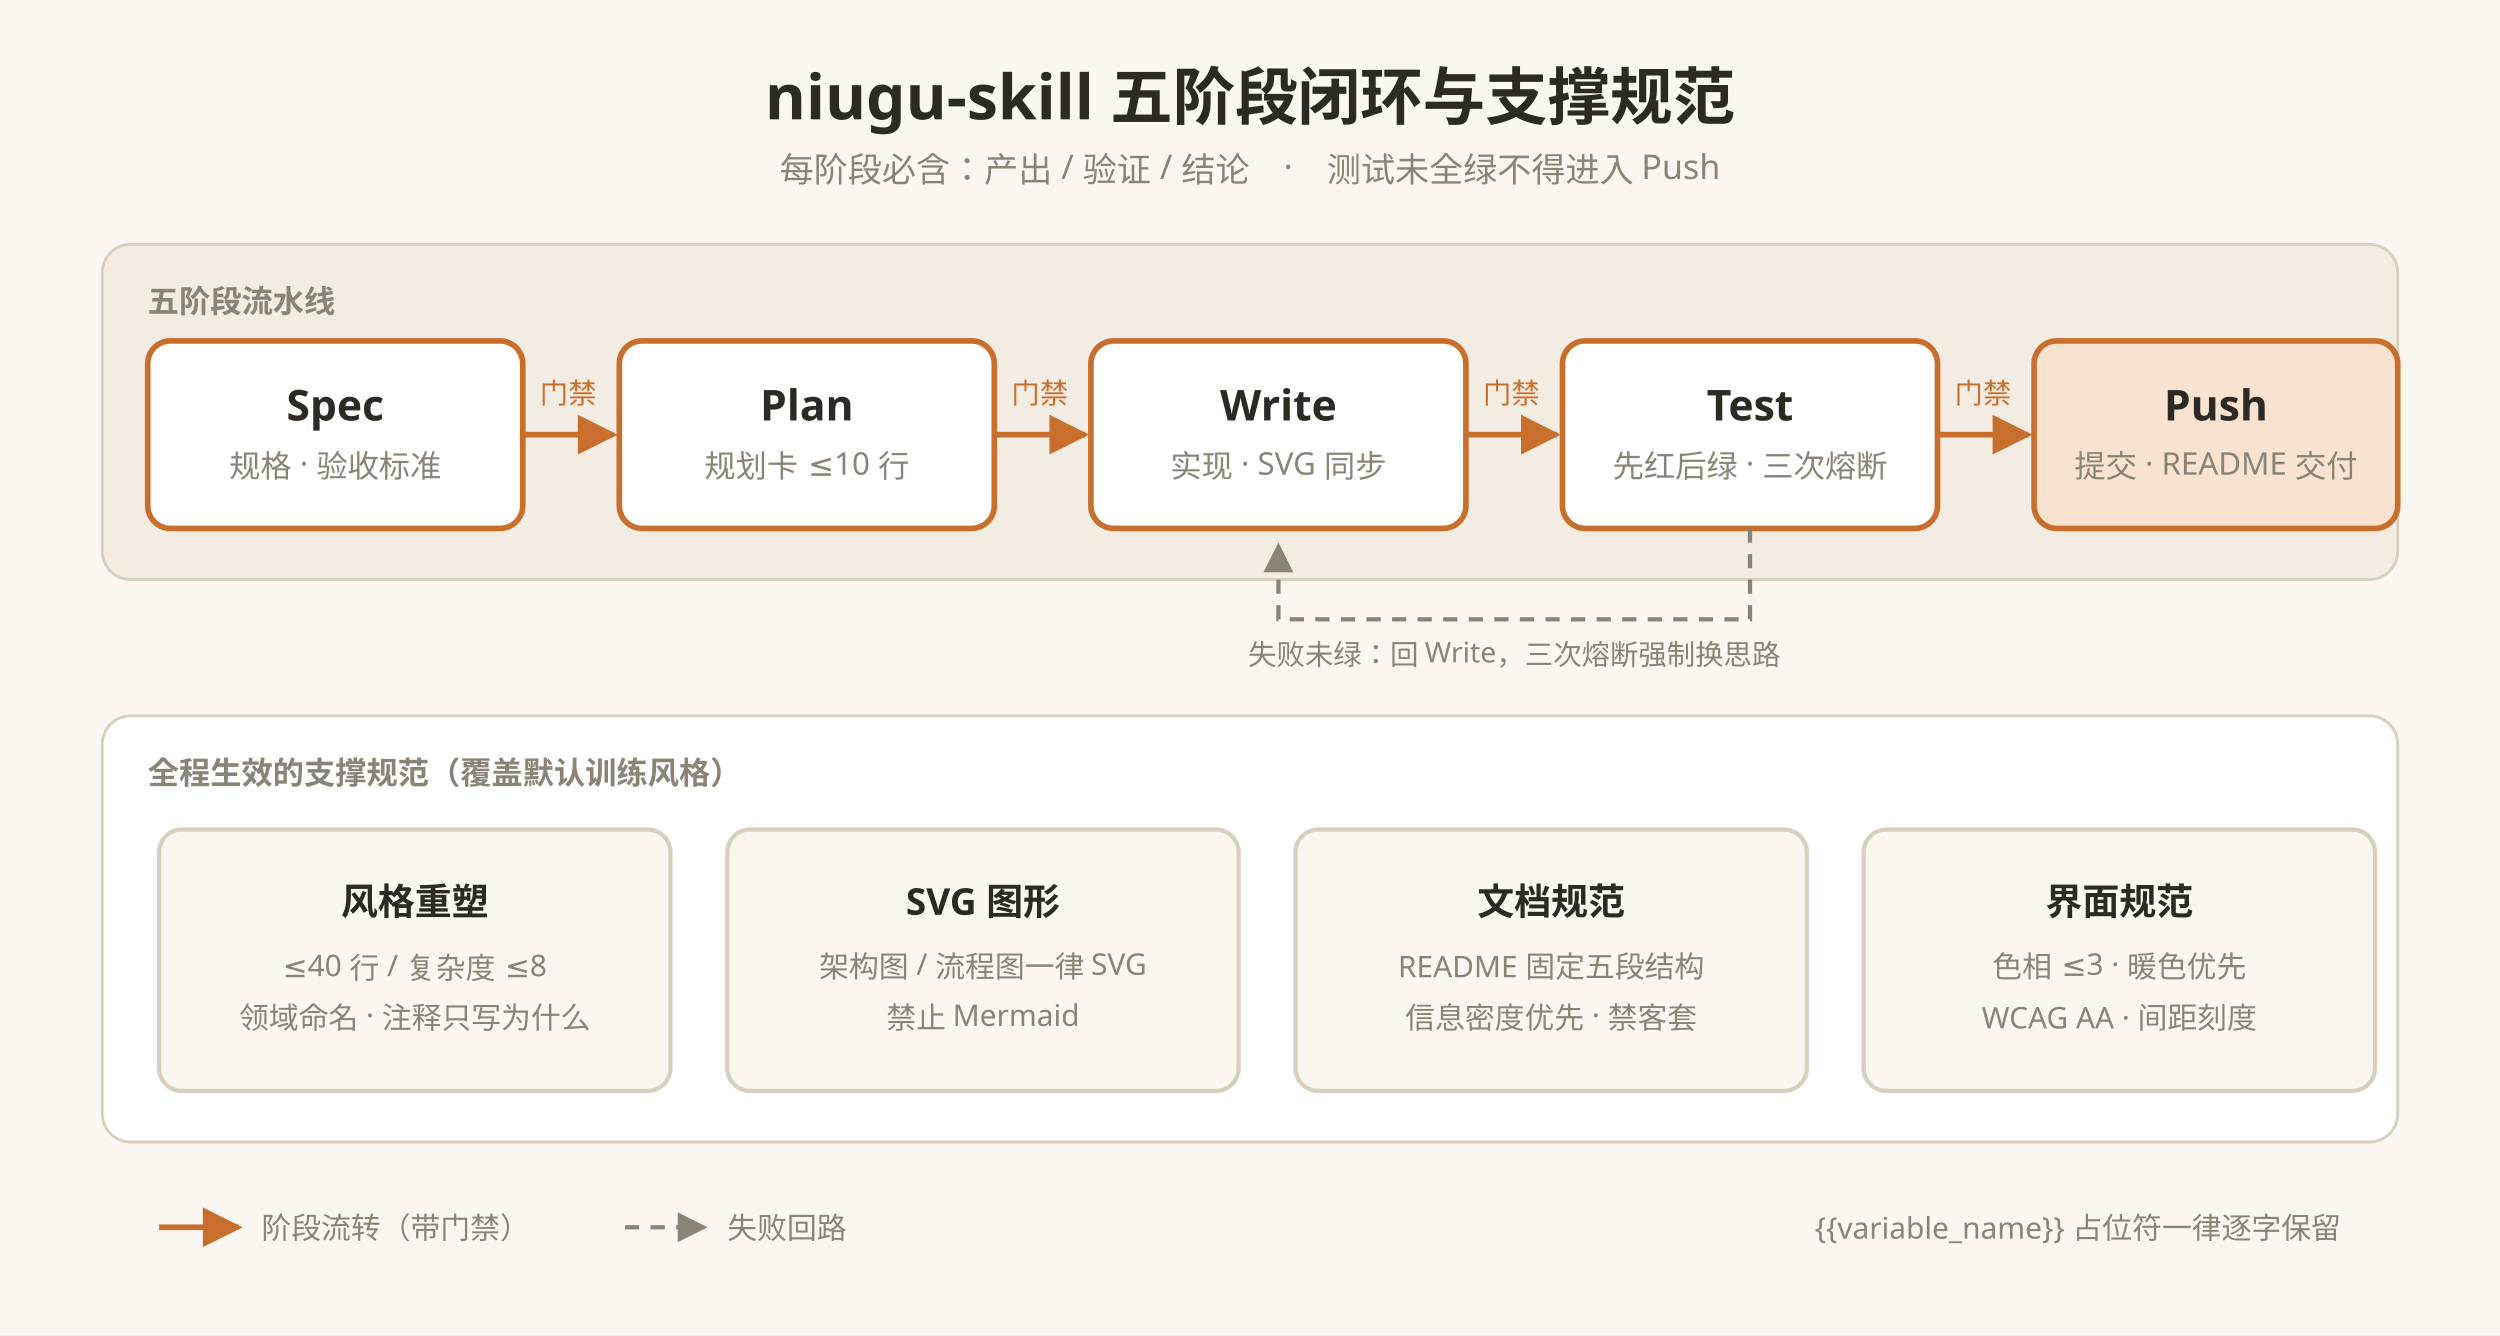
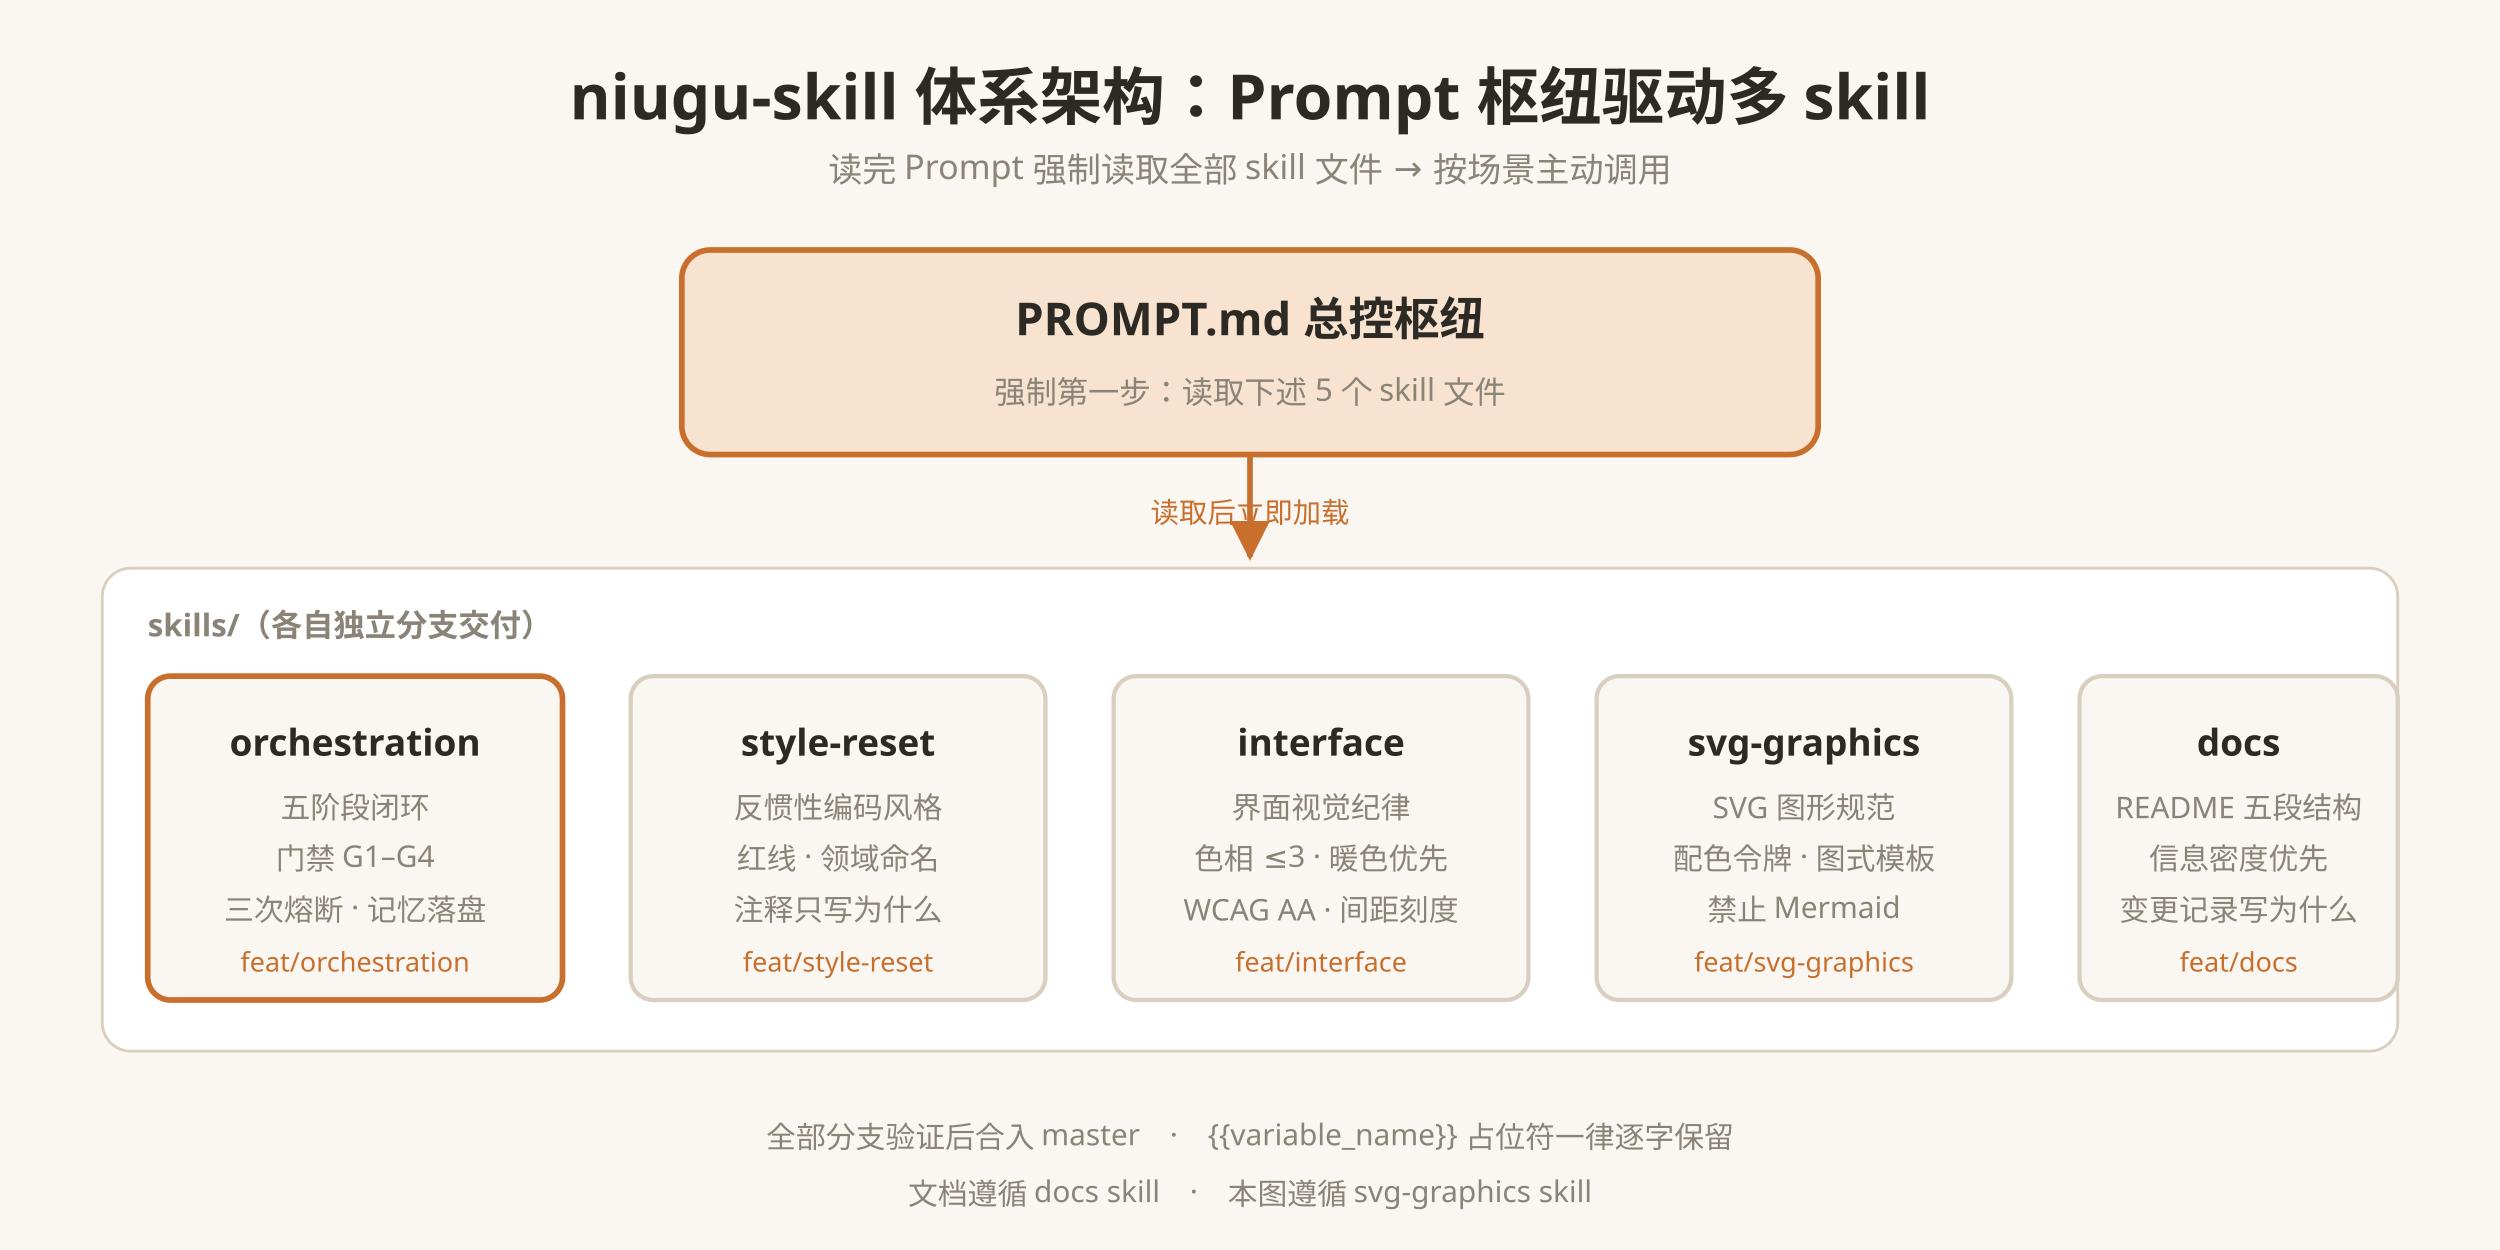
- <svg xmlns="http://www.w3.org/2000/svg" viewBox="0 0 880 470" font-family="'Segoe UI', 'PingFang SC', 'Microsoft YaHei', sans-serif">
+ <svg xmlns="http://www.w3.org/2000/svg" viewBox="0 0 880 440" font-family="'Segoe UI', 'PingFang SC', 'Microsoft YaHei', sans-serif">
  <defs>
    <marker id="arrow" viewBox="0 0 10 10" refX="9" refY="5" markerWidth="7" markerHeight="7" orient="auto-start-reverse">
      <path d="M 0 0 L 10 5 L 0 10 z" fill="#c96f2e" />
    </marker>
-     <marker id="arrowLoop" viewBox="0 0 10 10" refX="9" refY="5" markerWidth="7" markerHeight="7" orient="auto-start-reverse">
-       <path d="M 0 0 L 10 5 L 0 10 z" fill="#8a8378" />
-     </marker>
  </defs>
-   <rect x="0" y="0" width="880" height="470" fill="#faf7f2" />
-   <text x="440" y="42" text-anchor="middle" font-size="22" font-weight="700" fill="#2d2a26">niugu-skill 五阶段闭环与支撑规范</text>
-   <text x="440" y="64" text-anchor="middle" font-size="12" fill="#8a8378">每阶段必含：产出 / 验证 / 结论　·　测试未全绿不得进入 Push</text>
-   <rect x="36" y="86" width="808" height="118" fill="#f3ece2" stroke="#d8cfbe" stroke-width="1" rx="10" />
-   <text x="52" y="110" font-size="11" font-weight="700" fill="#8a8378">五阶段流水线</text>
-   <rect x="52" y="120" width="132" height="66" fill="#ffffff" stroke="#c96f2e" stroke-width="2" rx="8" />
-   <text x="118" y="148" text-anchor="middle" font-size="15" font-weight="700" fill="#2d2a26">Spec</text>
-   <text x="118" y="168" text-anchor="middle" font-size="11" fill="#8a8378">规格 · 验收标准</text>
-   <line x1="184" y1="153" x2="216" y2="153" stroke="#c96f2e" stroke-width="2" marker-end="url(#arrow)" />
-   <text x="200" y="142" text-anchor="middle" font-size="10" fill="#c96f2e">门禁</text>
-   <rect x="218" y="120" width="132" height="66" fill="#ffffff" stroke="#c96f2e" stroke-width="2" rx="8" />
-   <text x="284" y="148" text-anchor="middle" font-size="15" font-weight="700" fill="#2d2a26">Plan</text>
-   <text x="284" y="168" text-anchor="middle" font-size="11" fill="#8a8378">规划卡 ≤10 行</text>
-   <line x1="350" y1="153" x2="382" y2="153" stroke="#c96f2e" stroke-width="2" marker-end="url(#arrow)" />
-   <text x="366" y="142" text-anchor="middle" font-size="10" fill="#c96f2e">门禁</text>
-   <rect x="384" y="120" width="132" height="66" fill="#ffffff" stroke="#c96f2e" stroke-width="2" rx="8" />
-   <text x="450" y="148" text-anchor="middle" font-size="15" font-weight="700" fill="#2d2a26">Write</text>
-   <text x="450" y="168" text-anchor="middle" font-size="11" fill="#8a8378">实现 · SVG 同步</text>
-   <line x1="516" y1="153" x2="548" y2="153" stroke="#c96f2e" stroke-width="2" marker-end="url(#arrow)" />
-   <text x="532" y="142" text-anchor="middle" font-size="10" fill="#c96f2e">门禁</text>
-   <rect x="550" y="120" width="132" height="66" fill="#ffffff" stroke="#c96f2e" stroke-width="2" rx="8" />
-   <text x="616" y="148" text-anchor="middle" font-size="15" font-weight="700" fill="#2d2a26">Test</text>
-   <text x="616" y="168" text-anchor="middle" font-size="11" fill="#8a8378">先红后绿 · 三次熔断</text>
-   <line x1="682" y1="153" x2="714" y2="153" stroke="#c96f2e" stroke-width="2" marker-end="url(#arrow)" />
-   <text x="698" y="142" text-anchor="middle" font-size="10" fill="#c96f2e">门禁</text>
-   <rect x="716" y="120" width="128" height="66" fill="#f7e3cf" stroke="#c96f2e" stroke-width="2" rx="8" />
-   <text x="780" y="148" text-anchor="middle" font-size="15" font-weight="700" fill="#2d2a26">Push</text>
-   <text x="780" y="168" text-anchor="middle" font-size="11" fill="#8a8378">提交 · README 交付</text>
-   <path d="M 616 186 L 616 218 L 450 218 L 450 192" fill="none" stroke="#8a8378" stroke-width="1.5" stroke-dasharray="5 4" marker-end="url(#arrowLoop)" />
-   <text x="533" y="234" text-anchor="middle" font-size="10" fill="#8a8378">失败未绿：回 Write，三次熔断强制换思路</text>
-   <rect x="36" y="252" width="808" height="150" fill="#ffffff" stroke="#d8cfbe" stroke-width="1" rx="10" />
-   <text x="52" y="276" font-size="11" font-weight="700" fill="#8a8378">全程生效的支撑规范（覆盖默认训练风格）</text>
-   <rect x="56" y="292" width="180" height="92" fill="#faf7f2" stroke="#d8cfbe" stroke-width="1.5" rx="8" />
-   <text x="146" y="322" text-anchor="middle" font-size="13" font-weight="700" fill="#2d2a26">风格重塑</text>
-   <text x="146" y="344" text-anchor="middle" font-size="10.5" fill="#8a8378">≤40 行 / 复杂度 ≤8</text>
-   <text x="146" y="362" text-anchor="middle" font-size="10.5" fill="#8a8378">领域命名 · 注释只写为什么</text>
-   <rect x="256" y="292" width="180" height="92" fill="#faf7f2" stroke="#d8cfbe" stroke-width="1.5" rx="8" />
-   <text x="346" y="322" text-anchor="middle" font-size="13" font-weight="700" fill="#2d2a26">SVG 图形</text>
-   <text x="346" y="344" text-anchor="middle" font-size="10.5" fill="#8a8378">架构图 / 流程图一律 SVG</text>
-   <text x="346" y="362" text-anchor="middle" font-size="10.5" fill="#8a8378">禁止 Mermaid</text>
-   <rect x="456" y="292" width="180" height="92" fill="#faf7f2" stroke="#d8cfbe" stroke-width="1.5" rx="8" />
-   <text x="546" y="322" text-anchor="middle" font-size="13" font-weight="700" fill="#2d2a26">文档规范</text>
-   <text x="546" y="344" text-anchor="middle" font-size="10.5" fill="#8a8378">README 固定五段结构</text>
-   <text x="546" y="362" text-anchor="middle" font-size="10.5" fill="#8a8378">信息密度优先 · 禁客套</text>
-   <rect x="656" y="292" width="180" height="92" fill="#faf7f2" stroke="#d8cfbe" stroke-width="1.5" rx="8" />
-   <text x="746" y="322" text-anchor="middle" font-size="13" font-weight="700" fill="#2d2a26">界面规范</text>
-   <text x="746" y="344" text-anchor="middle" font-size="10.5" fill="#8a8378">色相 ≤3 · 暖色优先</text>
-   <text x="746" y="362" text-anchor="middle" font-size="10.5" fill="#8a8378">WCAG AA · 间距刻度</text>
-   <line x1="56" y1="432" x2="84" y2="432" stroke="#c96f2e" stroke-width="2" marker-end="url(#arrow)" />
-   <text x="92" y="436" font-size="10.5" fill="#8a8378">阶段流转（带门禁）</text>
-   <line x1="220" y1="432" x2="248" y2="432" stroke="#8a8378" stroke-width="1.5" stroke-dasharray="5 4" marker-end="url(#arrowLoop)" />
-   <text x="256" y="436" font-size="10.5" fill="#8a8378">失败回路</text>
-   <text x="824" y="436" text-anchor="end" font-size="10.5" fill="#8a8378">{{variable_name}} 占位符一律逐字保留</text>
+   <rect x="0" y="0" width="880" height="440" fill="#faf7f2" />
+   <text x="440" y="42" text-anchor="middle" font-size="22" font-weight="700" fill="#2d2a26">niugu-skill 体系架构：Prompt 枢纽驱动多 skill</text>
+   <text x="440" y="64" text-anchor="middle" font-size="12" fill="#8a8378">读完 Prompt 强制读取全部 skill 文件 → 按场景主动调用</text>
+   <rect x="240" y="88" width="400" height="72" fill="#f7e3cf" stroke="#c96f2e" stroke-width="2" rx="10" />
+   <text x="440" y="118" text-anchor="middle" font-size="16" font-weight="700" fill="#2d2a26">PROMPT.md 总控枢纽</text>
+   <text x="440" y="142" text-anchor="middle" font-size="11" fill="#8a8378">强制第一步：读取下述 5 个 skill 文件</text>
+   <line x1="440" y1="160" x2="440" y2="196" stroke="#c96f2e" stroke-width="2" marker-end="url(#arrow)" />
+   <text x="440" y="184" text-anchor="middle" font-size="10" fill="#c96f2e">读取后立即加载</text>
+   <rect x="36" y="200" width="808" height="170" fill="#ffffff" stroke="#d8cfbe" stroke-width="1" rx="10" />
+   <text x="52" y="224" font-size="11" font-weight="700" fill="#8a8378">skills/（各自独立分支交付）</text>
+   <rect x="52" y="238" width="146" height="114" fill="#faf7f2" stroke="#c96f2e" stroke-width="2" rx="8" />
+   <text x="125" y="266" text-anchor="middle" font-size="13" font-weight="700" fill="#2d2a26">orchestration</text>
+   <text x="125" y="288" text-anchor="middle" font-size="10.5" fill="#8a8378">五阶段闭环</text>
+   <text x="125" y="306" text-anchor="middle" font-size="10.5" fill="#8a8378">门禁 G1–G4</text>
+   <text x="125" y="324" text-anchor="middle" font-size="10.5" fill="#8a8378">三次熔断 · 记忆落盘</text>
+   <text x="125" y="342" text-anchor="middle" font-size="9.5" fill="#c96f2e">feat/orchestration</text>
+   <rect x="222" y="238" width="146" height="114" fill="#faf7f2" stroke="#d8cfbe" stroke-width="1.5" rx="8" />
+   <text x="295" y="266" text-anchor="middle" font-size="13" font-weight="700" fill="#2d2a26">style-reset</text>
+   <text x="295" y="288" text-anchor="middle" font-size="10.5" fill="#8a8378">反惯性编码风格</text>
+   <text x="295" y="306" text-anchor="middle" font-size="10.5" fill="#8a8378">红线 · 领域命名</text>
+   <text x="295" y="324" text-anchor="middle" font-size="10.5" fill="#8a8378">注释只写为什么</text>
+   <text x="295" y="342" text-anchor="middle" font-size="9.5" fill="#c96f2e">feat/style-reset</text>
+   <rect x="392" y="238" width="146" height="114" fill="#faf7f2" stroke="#d8cfbe" stroke-width="1.5" rx="8" />
+   <text x="465" y="266" text-anchor="middle" font-size="13" font-weight="700" fill="#2d2a26">interface</text>
+   <text x="465" y="288" text-anchor="middle" font-size="10.5" fill="#8a8378">界面视觉纪律</text>
+   <text x="465" y="306" text-anchor="middle" font-size="10.5" fill="#8a8378">色相 ≤3 · 暖色优先</text>
+   <text x="465" y="324" text-anchor="middle" font-size="10.5" fill="#8a8378">WCAG AA · 间距刻度</text>
+   <text x="465" y="342" text-anchor="middle" font-size="9.5" fill="#c96f2e">feat/interface</text>
+   <rect x="562" y="238" width="146" height="114" fill="#faf7f2" stroke="#d8cfbe" stroke-width="1.5" rx="8" />
+   <text x="635" y="266" text-anchor="middle" font-size="13" font-weight="700" fill="#2d2a26">svg-graphics</text>
+   <text x="635" y="288" text-anchor="middle" font-size="10.5" fill="#8a8378">SVG 图形规范</text>
+   <text x="635" y="306" text-anchor="middle" font-size="10.5" fill="#8a8378">配色令牌 · 图式模板</text>
+   <text x="635" y="324" text-anchor="middle" font-size="10.5" fill="#8a8378">禁止 Mermaid</text>
+   <text x="635" y="342" text-anchor="middle" font-size="9.5" fill="#c96f2e">feat/svg-graphics</text>
+   <rect x="732" y="238" width="112" height="114" fill="#faf7f2" stroke="#d8cfbe" stroke-width="1.5" rx="8" />
+   <text x="788" y="266" text-anchor="middle" font-size="13" font-weight="700" fill="#2d2a26">docs</text>
+   <text x="788" y="288" text-anchor="middle" font-size="10.5" fill="#8a8378">README 五段结构</text>
+   <text x="788" y="306" text-anchor="middle" font-size="10.5" fill="#8a8378">信息密度优先</text>
+   <text x="788" y="324" text-anchor="middle" font-size="10.5" fill="#8a8378">变更记录写为什么</text>
+   <text x="788" y="342" text-anchor="middle" font-size="9.5" fill="#c96f2e">feat/docs</text>
+   <text x="440" y="404" text-anchor="middle" font-size="10.5" fill="#8a8378">全部分支验证后合入 master　·　{{variable_name}} 占位符一律逐字保留</text>
+   <text x="440" y="424" text-anchor="middle" font-size="10.5" fill="#8a8378">文档遵循 docs skill　·　本图遵循 svg-graphics skill</text>
</svg>
